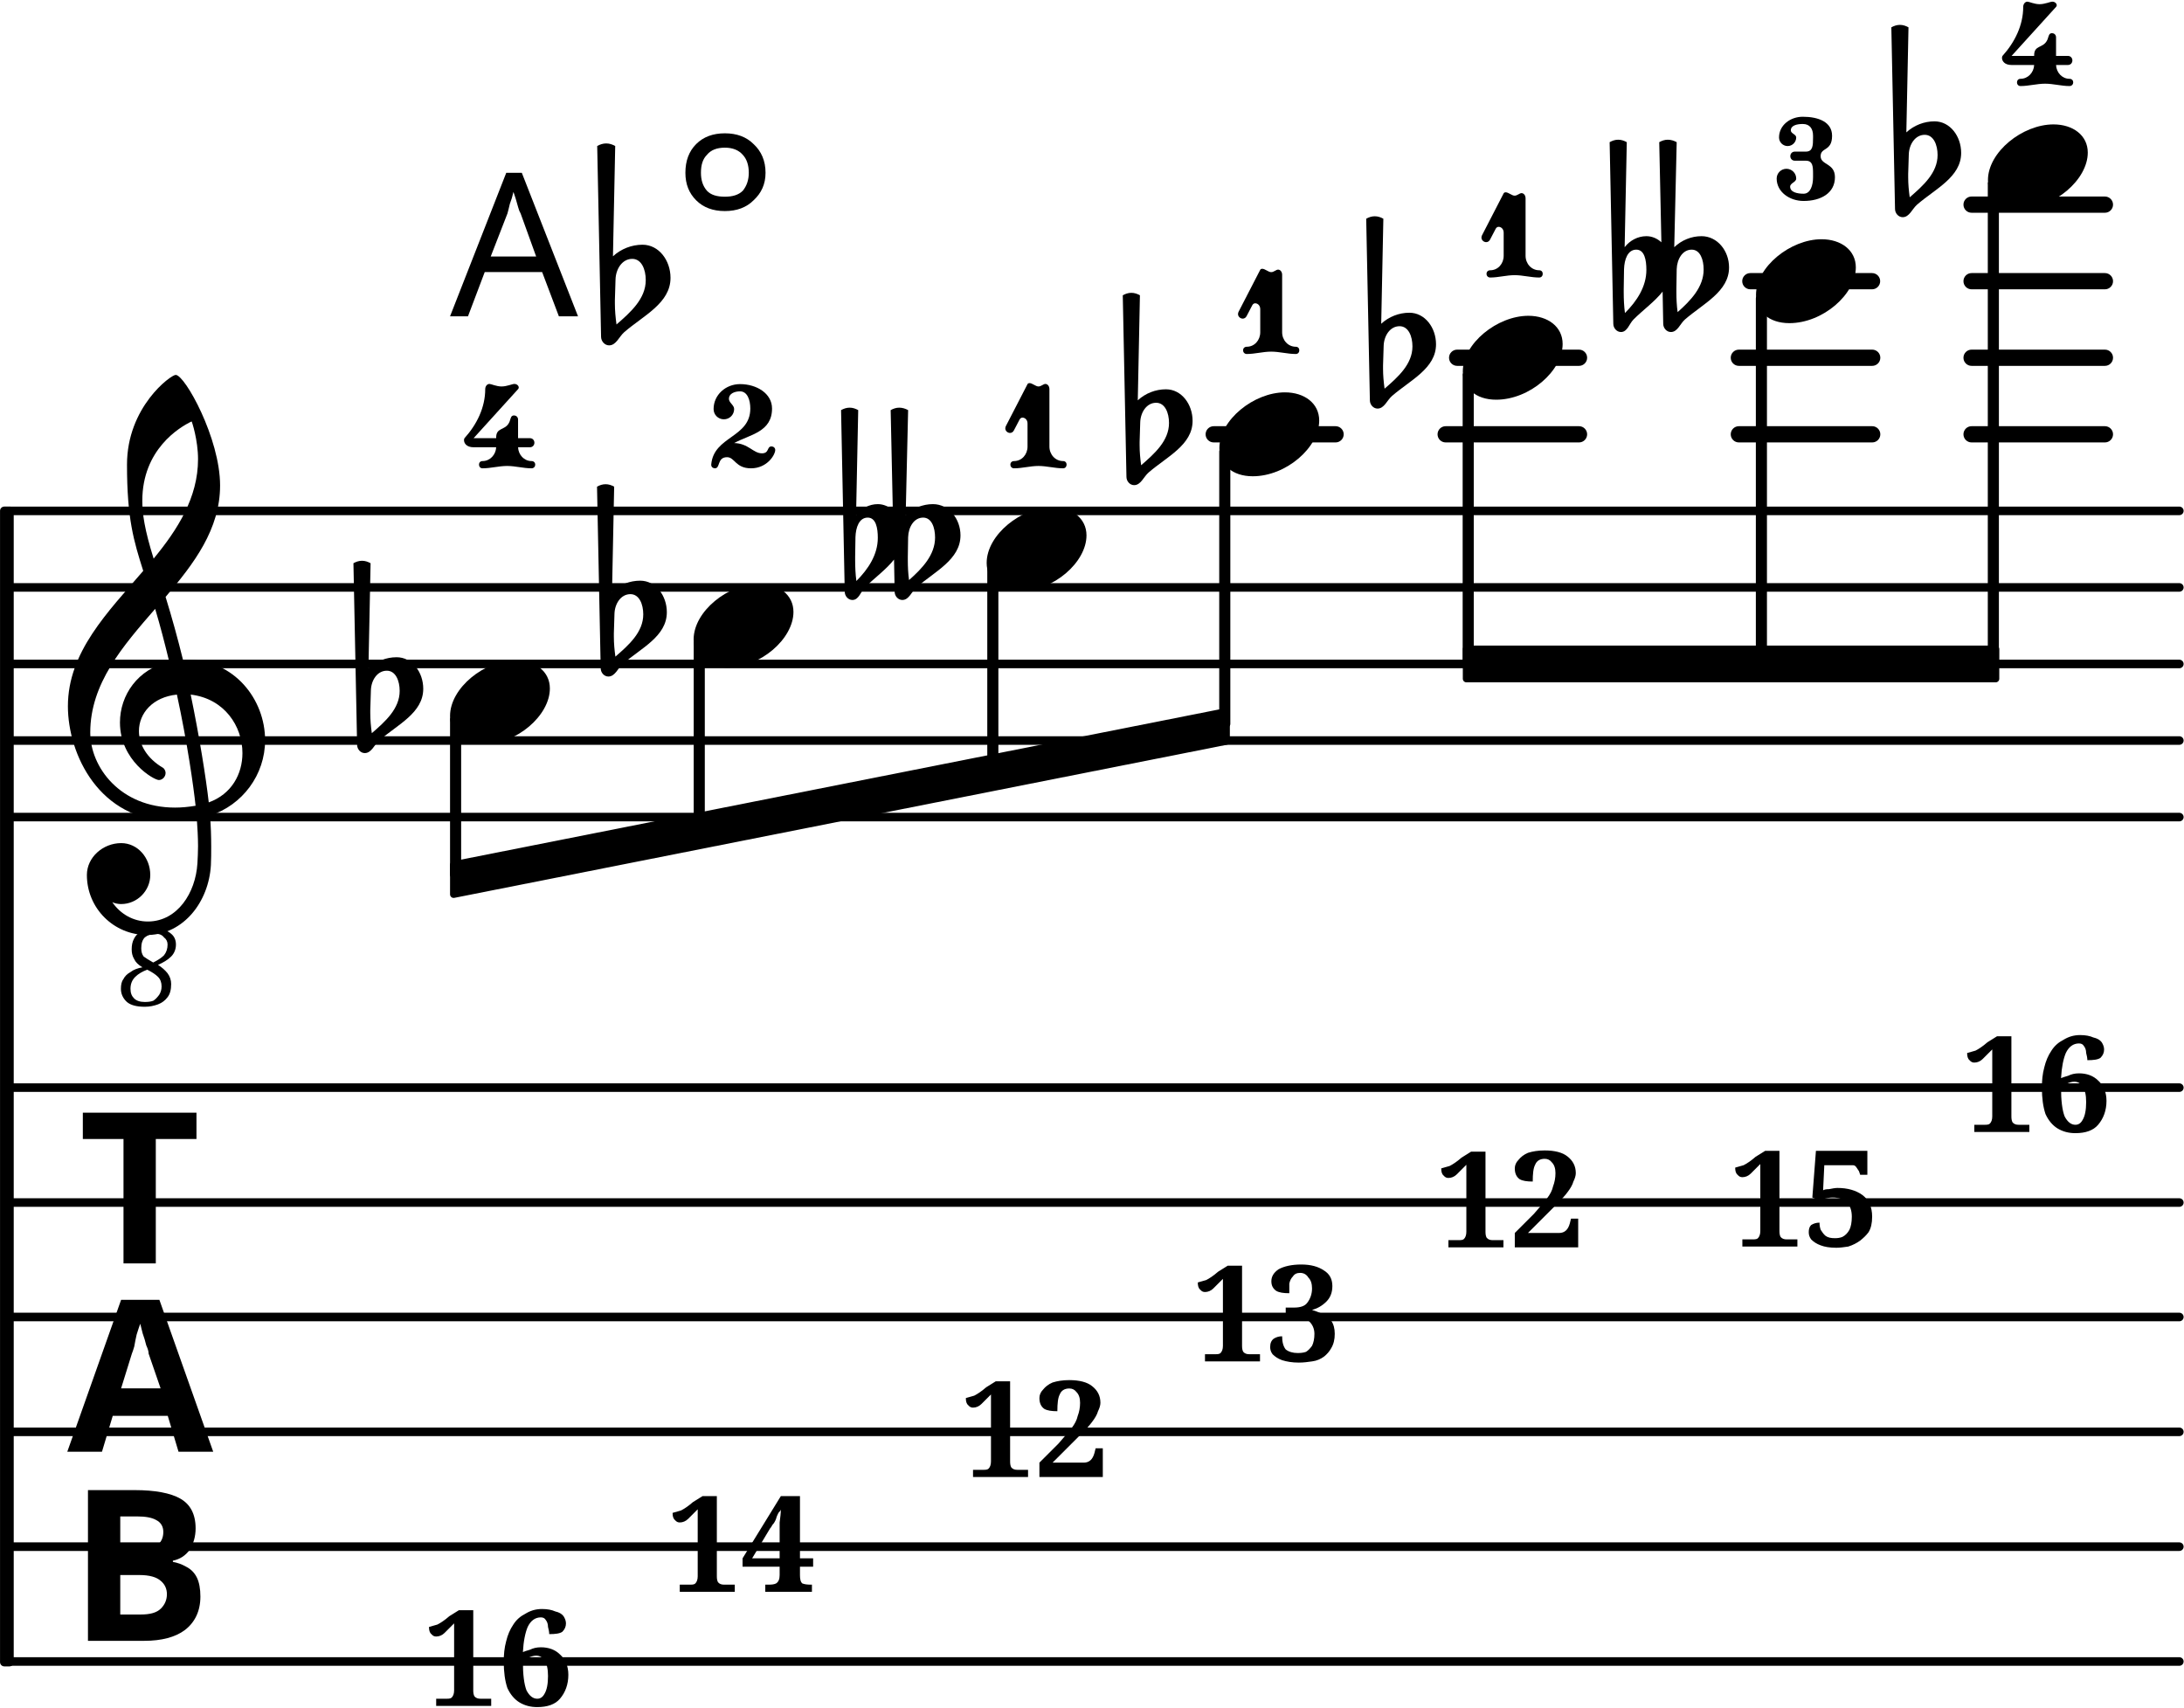
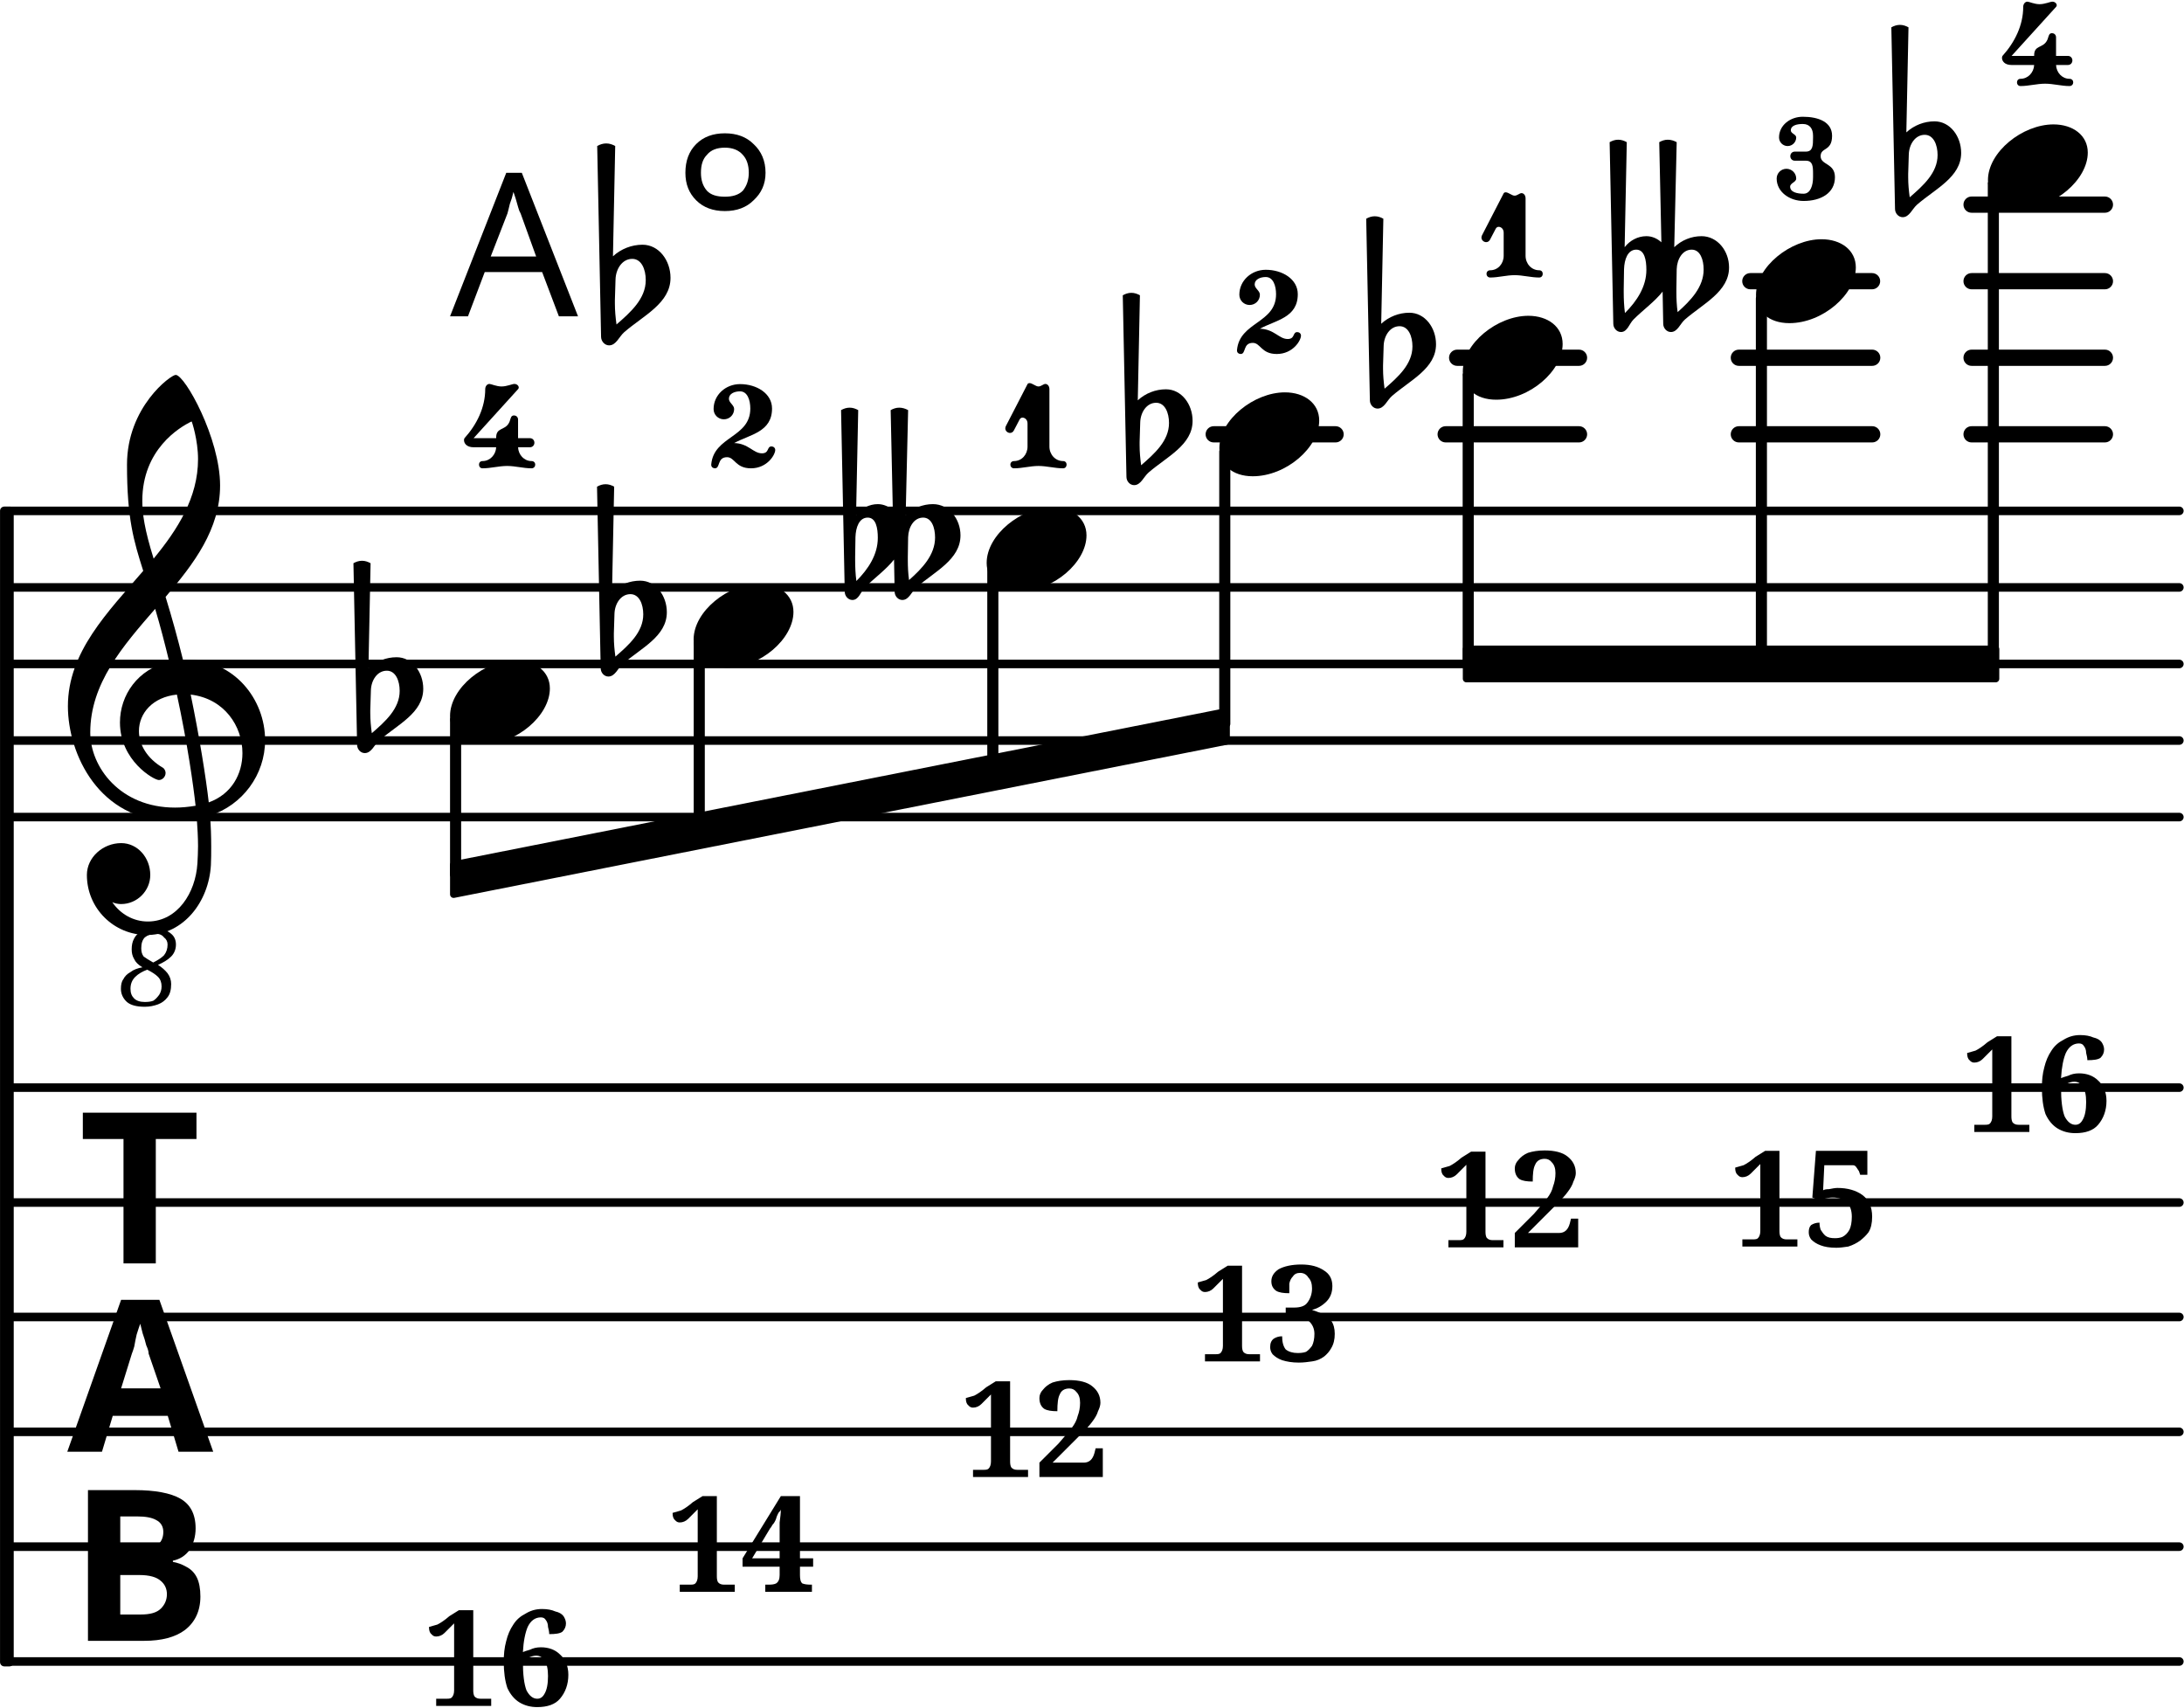
<svg xmlns="http://www.w3.org/2000/svg" preserveAspectRatio="xMidYMid meet" viewBox="-0.079 -6.233 28.53 22.31">
  <g transform="translate(0, -3.56)">
    <rect x="25.57" y="-0.106" width="1.954" height="0.212" ry="0.106" fill="currentColor" />
  </g>
  <g transform="translate(0, -2.56)">
    <rect x="25.57" y="-0.106" width="1.954" height="0.212" ry="0.106" fill="currentColor" />
  </g>
  <g transform="translate(0, -1.56)">
    <rect x="25.57" y="-0.106" width="1.954" height="0.212" ry="0.106" fill="currentColor" />
  </g>
  <g transform="translate(0, -0.5599)">
    <rect x="25.57" y="-0.106" width="1.954" height="0.212" ry="0.106" fill="currentColor" />
  </g>
  <g transform="translate(0, -2.56)">
    <rect x="22.68" y="-0.106" width="1.802" height="0.212" ry="0.106" fill="currentColor" />
  </g>
  <g transform="translate(0, -1.56)">
    <rect x="22.53" y="-0.106" width="1.954" height="0.212" ry="0.106" fill="currentColor" />
  </g>
  <g transform="translate(0, -0.5599)">
    <rect x="22.53" y="-0.106" width="1.954" height="0.212" ry="0.106" fill="currentColor" />
  </g>
  <g transform="translate(0, -1.56)">
    <rect x="18.85" y="-0.106" width="1.804" height="0.212" ry="0.106" fill="currentColor" />
  </g>
  <g transform="translate(0, -0.5599)">
    <rect x="18.7" y="-0.106" width="1.954" height="0.212" ry="0.106" fill="currentColor" />
  </g>
  <g transform="translate(0, -0.5599)">
    <rect x="15.67" y="-0.106" width="1.804" height="0.212" ry="0.106" fill="currentColor" />
  </g>
  <g transform="translate(0, 4.44)">
    <line stroke-linejoin="round" stroke-linecap="round" stroke-width="0.112" stroke="currentColor" x1="0.056" y1="0" x2="28.39" y2="0" />
  </g>
  <g transform="translate(0, 3.44)">
    <line stroke-linejoin="round" stroke-linecap="round" stroke-width="0.112" stroke="currentColor" x1="0.056" y1="0" x2="28.39" y2="0" />
  </g>
  <g transform="translate(0, 2.44)">
    <line stroke-linejoin="round" stroke-linecap="round" stroke-width="0.112" stroke="currentColor" x1="0.056" y1="0" x2="28.39" y2="0" />
  </g>
  <g transform="translate(0, 1.44)">
    <line stroke-linejoin="round" stroke-linecap="round" stroke-width="0.112" stroke="currentColor" x1="0.056" y1="0" x2="28.39" y2="0" />
  </g>
  <g transform="translate(0, 0.4401)">
    <line stroke-linejoin="round" stroke-linecap="round" stroke-width="0.112" stroke="currentColor" x1="0.056" y1="0" x2="28.39" y2="0" />
  </g>
  <g transform="translate(0, 15.47)">
    <line stroke-linejoin="round" stroke-linecap="round" stroke-width="0.112" stroke="currentColor" x1="0.056" y1="0" x2="28.39" y2="0" />
  </g>
  <g transform="translate(0, 13.97)">
    <line stroke-linejoin="round" stroke-linecap="round" stroke-width="0.112" stroke="currentColor" x1="0.056" y1="0" x2="28.39" y2="0" />
  </g>
  <g transform="translate(0, 12.47)">
    <line stroke-linejoin="round" stroke-linecap="round" stroke-width="0.112" stroke="currentColor" x1="0.056" y1="0" x2="28.39" y2="0" />
  </g>
  <g transform="translate(0, 10.97)">
    <line stroke-linejoin="round" stroke-linecap="round" stroke-width="0.112" stroke="currentColor" x1="0.056" y1="0" x2="28.39" y2="0" />
  </g>
  <g transform="translate(0, 9.475)">
    <line stroke-linejoin="round" stroke-linecap="round" stroke-width="0.112" stroke="currentColor" x1="0.056" y1="0" x2="28.39" y2="0" />
  </g>
  <g transform="translate(0, 7.974)">
    <line stroke-linejoin="round" stroke-linecap="round" stroke-width="0.112" stroke="currentColor" x1="0.056" y1="0" x2="28.39" y2="0" />
  </g>
  <g transform="translate(19.03, 2.44)">
    <polygon stroke-linejoin="round" stroke-linecap="round" stroke-width="0.094" fill="currentColor" stroke="currentColor" points="6.961 -0.193 6.961 0.193 0.047 0.193 0.047 -0.193" />
  </g>
  <g transform="translate(5.8, 5.256)">
    <polygon stroke-linejoin="round" stroke-linecap="round" stroke-width="0.094" fill="currentColor" stroke="currentColor" points="10.14 -2.193 10.14 -1.807 0.047 0.193 0.047 -0.193" />
  </g>
  <g transform="translate(5.8, -2.101)">
    <text font-family="sans" font-size="2.616" text-anchor="start" fill="currentColor">
      <tspan>A</tspan>
    </text>
  </g>
  <g transform="translate(7.84, -2.419)">
    <path transform="scale(0.0042, -0.0042)" d="M29 39l-2 -64v-11c0 -22 2 -43 5 -65c44 38 91 80 91 138c0 33 -13 66 -42 66c-31 0 -51 -31 -52 -64zM-28 454c9 5 18 8 28 8s19 -3 28 -8l-7 -343c25 23 58 36 92 36c51 0 87 -49 87 -103c0 -79 -84 -117 -144 -169c-16 -14 -25 -41 -47 -41c-14 0 -25 13 -25 27z" fill="currentColor" />
  </g>
  <g transform="translate(8.687, -2.101)">
    <text font-family="sans" font-size="3.296" text-anchor="start" fill="currentColor">
      <tspan>°</tspan>
    </text>
  </g>
  <g transform="translate(5.8, 2.94)">
    <path transform="scale(0.004, -0.004)" d="M0 -45c0 92 113 182 214 182c64 0 112 -36 112 -92c0 -88 -108 -182 -217 -182c-68 0 -109 39 -109 92z" fill="currentColor" />
  </g>
  <g transform="translate(5.989, -0.1157)">
    <path transform="scale(0.0022, -0.0022)" d="M148 501c10 0 41 -15 72 -15c32 0 63 15 76 15c15 0 26 -11 26 -21c0 -4 -1 -7 -4 -10l-264 -291h134v4c0 60 50 41 75 85c7 11 8 24 14 36c3 7 10 10 17 10c11 0 24 -8 24 -25v-110h70c18 0 27 -14 27 -27s-9 -27 -27 -27h-70c2 -45 36 -82 80 -82c14 0 22 -10 22 -21 s-8 -22 -22 -22c-49 0 -96 14 -145 14s-97 -14 -146 -14c-14 0 -21 11 -21 22s7 21 21 21c44 0 79 37 81 82h-134c-43 0 -57 25 -57 42c0 5 1 10 3 12c73 81 123 182 123 291c0 17 11 31 25 31z" fill="currentColor" />
  </g>
  <g transform="translate(0.8, 3.44)">
    <path transform="scale(0.004, -0.004)" d="M265 -635h-5c-108 0 -196 87 -196 196c0 58 53 104 112 104c54 0 95 -48 95 -104c0 -52 -43 -95 -95 -95c-10 0 -20 2 -29 6c26 -38 68 -63 116 -63h3zM403 150c28 -135 50 -272 59 -352c75 27 110 93 110 161c0 88 -59 178 -169 191zM75 26c0 -112 97 -245 277 -245 c21 0 43 2 67 6c-7 65 -27 206 -61 363c-79 -8 -124 -61 -124 -119c0 -43 25 -89 80 -121c5 -5 7 -11 7 -16c0 -12 -10 -23 -22 -23c-16 0 -127 63 -127 188c0 89 58 175 161 198c-14 58 -29 116 -46 173c-106 -122 -212 -244 -212 -404zM354 1194c30 0 145 -207 145 -361 c0 -143 -85 -255 -178 -364c21 -68 40 -137 57 -206c4 0 8 1 12 1c156 0 256 -130 256 -263c0 -113 -74 -212 -180 -246c3 -34 4 -68 4 -102c0 -20 0 -40 -1 -60c-7 -120 -89 -225 -204 -228l1 44c93 2 153 92 159 190c1 19 2 37 2 56c0 30 -2 60 -4 90 c-28 -5 -54 -8 -79 -8c-240 0 -342 219 -342 375c0 177 130 307 246 442c-31 98 -53 170 -53 347c0 188 143 293 159 293zM427 919c0 62 -20 123 -21 123c-40 -19 -161 -92 -161 -259c0 -42 7 -93 37 -189c78 95 145 199 145 325z" fill="currentColor" />
  </g>
  <g transform="translate(1.485, 6.902)">
    <text font-family="serif" font-style="italic" font-size="1.386" text-anchor="start" fill="currentColor">
      <tspan>8</tspan>
    </text>
  </g>
  <g transform="translate(5.447, 16.05)">
    <text font-family="serif" font-weight="bold" font-size="1.746" text-anchor="start" fill="currentColor">
      <tspan>16</tspan>
    </text>
  </g>
  <g transform="translate(0.9406, 10.27)">
    <text font-family="sans" font-weight="bold" font-size="2.772" text-anchor="start" fill="currentColor">
      <tspan>T</tspan>
    </text>
  </g>
  <g transform="translate(0.8, 12.73)">
    <text font-family="sans" font-weight="bold" font-size="2.772" text-anchor="start" fill="currentColor">
      <tspan>A</tspan>
    </text>
  </g>
  <g transform="translate(0.8201, 15.2)">
    <text font-family="sans" font-weight="bold" font-size="2.772" text-anchor="start" fill="currentColor">
      <tspan>B</tspan>
    </text>
  </g>
  <g transform="translate(5.872, 2.44)">
    <rect x="-0.072" y="0.679" width="0.145" height="2.122" ry="0.047" fill="currentColor" />
  </g>
  <g transform="translate(4.65, 2.94)">
    <path transform="scale(0.004, -0.004)" d="M29 39l-2 -64v-11c0 -22 2 -43 5 -65c44 38 91 80 91 138c0 33 -13 66 -42 66c-31 0 -51 -31 -52 -64zM-28 454c9 5 18 8 28 8s19 -3 28 -8l-7 -343c25 23 58 36 92 36c51 0 87 -49 87 -103c0 -79 -84 -117 -144 -169c-16 -14 -25 -41 -47 -41c-14 0 -25 13 -25 27z" fill="currentColor" />
  </g>
  <g transform="translate(8.982, 1.94)">
    <path transform="scale(0.004, -0.004)" d="M0 -45c0 92 113 182 214 182c64 0 112 -36 112 -92c0 -88 -108 -182 -217 -182c-68 0 -109 39 -109 92z" fill="currentColor" />
  </g>
  <g transform="translate(9.212, -0.1157)">
    <path transform="scale(0.0022, -0.0022)" d="M94 66c-60 0 -39 -66 -72 -66c-11 0 -22 7 -22 21v2c15 169 232 158 232 332c0 50 -17 102 -61 102c-33 0 -66 -14 -66 -44c0 -24 31 -37 31 -61c0 -34 -27 -61 -61 -61s-61 27 -61 61c0 84 72 148 157 148c98 0 190 -55 190 -145c0 -140 -131 -154 -225 -205 c85 -2 113 -61 165 -61c45 0 28 41 57 41c11 0 22 -8 22 -21c0 -29 -48 -109 -144 -109c-92 0 -96 66 -142 66z" fill="currentColor" />
  </g>
  <g transform="translate(8.629, 14.56)">
    <text font-family="serif" font-weight="bold" font-size="1.746" text-anchor="start" fill="currentColor">
      <tspan>14</tspan>
    </text>
  </g>
  <g transform="translate(9.055, 2.44)">
    <rect x="-0.072" y="-0.321" width="0.145" height="2.498" ry="0.047" fill="currentColor" />
  </g>
  <g transform="translate(7.832, 1.94)">
    <path transform="scale(0.004, -0.004)" d="M29 39l-2 -64v-11c0 -22 2 -43 5 -65c44 38 91 80 91 138c0 33 -13 66 -42 66c-31 0 -51 -31 -52 -64zM-28 454c9 5 18 8 28 8s19 -3 28 -8l-7 -343c25 23 58 36 92 36c51 0 87 -49 87 -103c0 -79 -84 -117 -144 -169c-16 -14 -25 -41 -47 -41c-14 0 -25 13 -25 27z" fill="currentColor" />
  </g>
  <g transform="translate(12.81, 0.9401)">
    <path transform="scale(0.004, -0.004)" d="M0 -45c0 92 113 182 214 182c64 0 112 -36 112 -92c0 -88 -108 -182 -217 -182c-68 0 -109 39 -109 92z" fill="currentColor" />
  </g>
  <g transform="translate(13.06, -0.1157)">
    <path transform="scale(0.0022, -0.0022)" d="M194 486c16 0 29 15 41 15c13 0 24 -13 24 -31v-341c0 -47 35 -86 81 -86c14 0 21 -10 21 -21s-7 -22 -21 -22c-49 0 -97 14 -146 14s-96 -14 -145 -14c-14 0 -22 11 -22 22s8 21 22 21c46 0 80 39 80 86v137c0 23 -16 35 -30 35c-7 0 -13 -4 -17 -11l-34 -65 c-5 -10 -14 -15 -23 -15c-14 0 -28 12 -28 27c0 4 1 8 3 13l129 250c2 4 7 6 11 6c18 0 37 -20 54 -20z" fill="currentColor" />
  </g>
  <g transform="translate(12.46, 13.06)">
    <text font-family="serif" font-weight="bold" font-size="1.746" text-anchor="start" fill="currentColor">
      <tspan>12</tspan>
    </text>
  </g>
  <g transform="translate(12.89, 2.44)">
    <rect x="-0.072" y="-1.321" width="0.145" height="2.746" ry="0.047" fill="currentColor" />
  </g>
  <g transform="translate(11.02, 0.9401)">
    <path transform="scale(0.004, -0.004)" d="M191 39l-1 -64v-11c0 -22 1 -43 4 -65c43 38 85 82 85 139c0 32 -11 65 -39 65c-30 0 -48 -31 -49 -64zM19 39l-1 -64v-11c0 -23 1 -45 4 -68c39 39 70 86 70 141c0 32 -6 66 -33 66c-28 0 -39 -32 -40 -64zM28 454l-7 -343c17 22 43 36 71 36c19 0 36 -8 49 -20l-7 327 c9 5 18 8 28 8s20 -3 29 -8l-8 -343c24 23 56 36 89 36c52 0 90 -48 90 -102c0 -79 -84 -118 -144 -170c-16 -14 -24 -41 -46 -41c-14 0 -25 13 -25 27l-2 105c-26 -33 -64 -60 -95 -91c-14 -14 -20 -41 -41 -41c-14 0 -25 13 -25 27l-12 593c9 5 18 8 28 8s19 -3 28 -8z " fill="currentColor" />
  </g>
  <g transform="translate(15.85, -0.5599)">
    <path transform="scale(0.004, -0.004)" d="M0 -45c0 92 113 182 214 182c64 0 112 -36 112 -92c0 -88 -108 -182 -217 -182c-68 0 -109 39 -109 92z" fill="currentColor" />
  </g>
-   <g transform="translate(16.1, -1.609)">
-     <path transform="scale(0.0022, -0.0022)" d="M194 486c16 0 29 15 41 15c13 0 24 -13 24 -31v-341c0 -47 35 -86 81 -86c14 0 21 -10 21 -21s-7 -22 -21 -22c-49 0 -97 14 -146 14s-96 -14 -145 -14c-14 0 -22 11 -22 22s8 21 22 21c46 0 80 39 80 86v137c0 23 -16 35 -30 35c-7 0 -13 -4 -17 -11l-34 -65 c-5 -10 -14 -15 -23 -15c-14 0 -28 12 -28 27c0 4 1 8 3 13l129 250c2 4 7 6 11 6c18 0 37 -20 54 -20z" fill="currentColor" />
+   <g transform="translate(16.08, -1.609)">
+     <path transform="scale(0.0022, -0.0022)" d="M94 66c-60 0 -39 -66 -72 -66c-11 0 -22 7 -22 21v2c15 169 232 158 232 332c0 50 -17 102 -61 102c-33 0 -66 -14 -66 -44c0 -24 31 -37 31 -61c0 -34 -27 -61 -61 -61s-61 27 -61 61c0 84 72 148 157 148c98 0 190 -55 190 -145c0 -140 -131 -154 -225 -205 c85 -2 113 -61 165 -61c45 0 28 41 57 41c11 0 22 -8 22 -21c0 -29 -48 -109 -144 -109c-92 0 -96 66 -142 66z" fill="currentColor" />
  </g>
  <g transform="translate(15.49, 11.55)">
    <text font-family="serif" font-weight="bold" font-size="1.746" text-anchor="start" fill="currentColor">
      <tspan>13</tspan>
    </text>
  </g>
  <g transform="translate(15.92, 2.44)">
    <rect x="-0.072" y="-2.821" width="0.145" height="3.651" ry="0.047" fill="currentColor" />
  </g>
  <g transform="translate(-0.0786, 7.957)">
    <rect x="0" y="-7.573" width="0.179" height="15.15" ry="0.056" fill="currentColor" />
  </g>
  <g transform="translate(19.03, -1.56)">
    <path transform="scale(0.004, -0.004)" d="M0 -45c0 92 113 182 214 182c64 0 112 -36 112 -92c0 -88 -108 -182 -217 -182c-68 0 -109 39 -109 92z" fill="currentColor" />
  </g>
  <g transform="translate(19.28, -2.608)">
    <path transform="scale(0.0022, -0.0022)" d="M194 486c16 0 29 15 41 15c13 0 24 -13 24 -31v-341c0 -47 35 -86 81 -86c14 0 21 -10 21 -21s-7 -22 -21 -22c-49 0 -97 14 -146 14s-96 -14 -145 -14c-14 0 -22 11 -22 22s8 21 22 21c46 0 80 39 80 86v137c0 23 -16 35 -30 35c-7 0 -13 -4 -17 -11l-34 -65 c-5 -10 -14 -15 -23 -15c-14 0 -28 12 -28 27c0 4 1 8 3 13l129 250c2 4 7 6 11 6c18 0 37 -20 54 -20z" fill="currentColor" />
  </g>
  <g transform="translate(18.67, 10.06)">
    <text font-family="serif" font-weight="bold" font-size="1.746" text-anchor="start" fill="currentColor">
      <tspan>12</tspan>
    </text>
  </g>
  <g transform="translate(19.1, 2.44)">
    <rect x="-0.072" y="-3.821" width="0.145" height="3.821" ry="0.047" fill="currentColor" />
  </g>
  <g transform="translate(17.88, -1.56)">
    <path transform="scale(0.004, -0.004)" d="M29 39l-2 -64v-11c0 -22 2 -43 5 -65c44 38 91 80 91 138c0 33 -13 66 -42 66c-31 0 -51 -31 -52 -64zM-28 454c9 5 18 8 28 8s19 -3 28 -8l-7 -343c25 23 58 36 92 36c51 0 87 -49 87 -103c0 -79 -84 -117 -144 -169c-16 -14 -25 -41 -47 -41c-14 0 -25 13 -25 27z" fill="currentColor" />
  </g>
  <g transform="translate(22.86, -2.56)">
    <path transform="scale(0.004, -0.004)" d="M0 -45c0 92 113 182 214 182c64 0 112 -36 112 -92c0 -88 -108 -182 -217 -182c-68 0 -109 39 -109 92z" fill="currentColor" />
  </g>
  <g transform="translate(23.13, -3.608)">
    <path transform="scale(0.0022, -0.0022)" d="M261 266c0 -54 85 -40 85 -125c0 -94 -83 -141 -186 -141c-84 0 -160 54 -160 133c0 32 26 58 58 58s58 -26 58 -58c0 -22 -36 -26 -36 -48c0 -33 42 -42 80 -42c41 0 56 50 56 98v21c0 44 -2 77 -43 77h-65c-18 0 -27 14 -27 27s9 27 27 27h65c42 0 43 36 43 83v11 c0 43 -20 70 -61 70c-34 0 -71 -8 -71 -38c0 -19 32 -23 32 -42c0 -28 -23 -51 -51 -51s-51 23 -51 51c0 72 66 123 141 123c93 0 174 -31 174 -113c0 -94 -68 -67 -68 -121z" fill="currentColor" />
  </g>
  <g transform="translate(22.51, 10.05)">
    <text font-family="serif" font-weight="bold" font-size="1.746" text-anchor="start" fill="currentColor">
      <tspan>15</tspan>
    </text>
  </g>
  <g transform="translate(22.93, 2.44)">
    <rect x="-0.072" y="-4.821" width="0.145" height="4.821" ry="0.047" fill="currentColor" />
  </g>
  <g transform="translate(21.06, -2.56)">
    <path transform="scale(0.004, -0.004)" d="M191 39l-1 -64v-11c0 -22 1 -43 4 -65c43 38 85 82 85 139c0 32 -11 65 -39 65c-30 0 -48 -31 -49 -64zM19 39l-1 -64v-11c0 -23 1 -45 4 -68c39 39 70 86 70 141c0 32 -6 66 -33 66c-28 0 -39 -32 -40 -64zM28 454l-7 -343c17 22 43 36 71 36c19 0 36 -8 49 -20l-7 327 c9 5 18 8 28 8s20 -3 29 -8l-8 -343c24 23 56 36 89 36c52 0 90 -48 90 -102c0 -79 -84 -118 -144 -170c-16 -14 -24 -41 -46 -41c-14 0 -25 13 -25 27l-2 105c-26 -33 -64 -60 -95 -91c-14 -14 -20 -41 -41 -41c-14 0 -25 13 -25 27l-12 593c9 5 18 8 28 8s19 -3 28 -8z " fill="currentColor" />
  </g>
  <g transform="translate(25.89, -4.06)">
    <path transform="scale(0.004, -0.004)" d="M0 -45c0 92 113 182 214 182c64 0 112 -36 112 -92c0 -88 -108 -182 -217 -182c-68 0 -109 39 -109 92z" fill="currentColor" />
  </g>
  <g transform="translate(26.08, -5.109)">
    <path transform="scale(0.0022, -0.0022)" d="M148 501c10 0 41 -15 72 -15c32 0 63 15 76 15c15 0 26 -11 26 -21c0 -4 -1 -7 -4 -10l-264 -291h134v4c0 60 50 41 75 85c7 11 8 24 14 36c3 7 10 10 17 10c11 0 24 -8 24 -25v-110h70c18 0 27 -14 27 -27s-9 -27 -27 -27h-70c2 -45 36 -82 80 -82c14 0 22 -10 22 -21 s-8 -22 -22 -22c-49 0 -96 14 -145 14s-97 -14 -146 -14c-14 0 -21 11 -21 22s7 21 21 21c44 0 79 37 81 82h-134c-43 0 -57 25 -57 42c0 5 1 10 3 12c73 81 123 182 123 291c0 17 11 31 25 31z" fill="currentColor" />
  </g>
  <g transform="translate(25.54, 8.553)">
    <text font-family="serif" font-weight="bold" font-size="1.746" text-anchor="start" fill="currentColor">
      <tspan>16</tspan>
    </text>
  </g>
  <g transform="translate(25.96, 2.44)">
    <rect x="-0.072" y="-6.321" width="0.145" height="6.321" ry="0.047" fill="currentColor" />
  </g>
  <g transform="translate(24.74, -4.06)">
    <path transform="scale(0.004, -0.004)" d="M29 39l-2 -64v-11c0 -22 2 -43 5 -65c44 38 91 80 91 138c0 33 -13 66 -42 66c-31 0 -51 -31 -52 -64zM-28 454c9 5 18 8 28 8s19 -3 28 -8l-7 -343c25 23 58 36 92 36c51 0 87 -49 87 -103c0 -79 -84 -117 -144 -169c-16 -14 -25 -41 -47 -41c-14 0 -25 13 -25 27z" fill="currentColor" />
  </g>
  <g transform="translate(14.7, -0.5599)">
    <path transform="scale(0.004, -0.004)" d="M29 39l-2 -64v-11c0 -22 2 -43 5 -65c44 38 91 80 91 138c0 33 -13 66 -42 66c-31 0 -51 -31 -52 -64zM-28 454c9 5 18 8 28 8s19 -3 28 -8l-7 -343c25 23 58 36 92 36c51 0 87 -49 87 -103c0 -79 -84 -117 -144 -169c-16 -14 -25 -41 -47 -41c-14 0 -25 13 -25 27z" fill="currentColor" />
  </g>
</svg>
